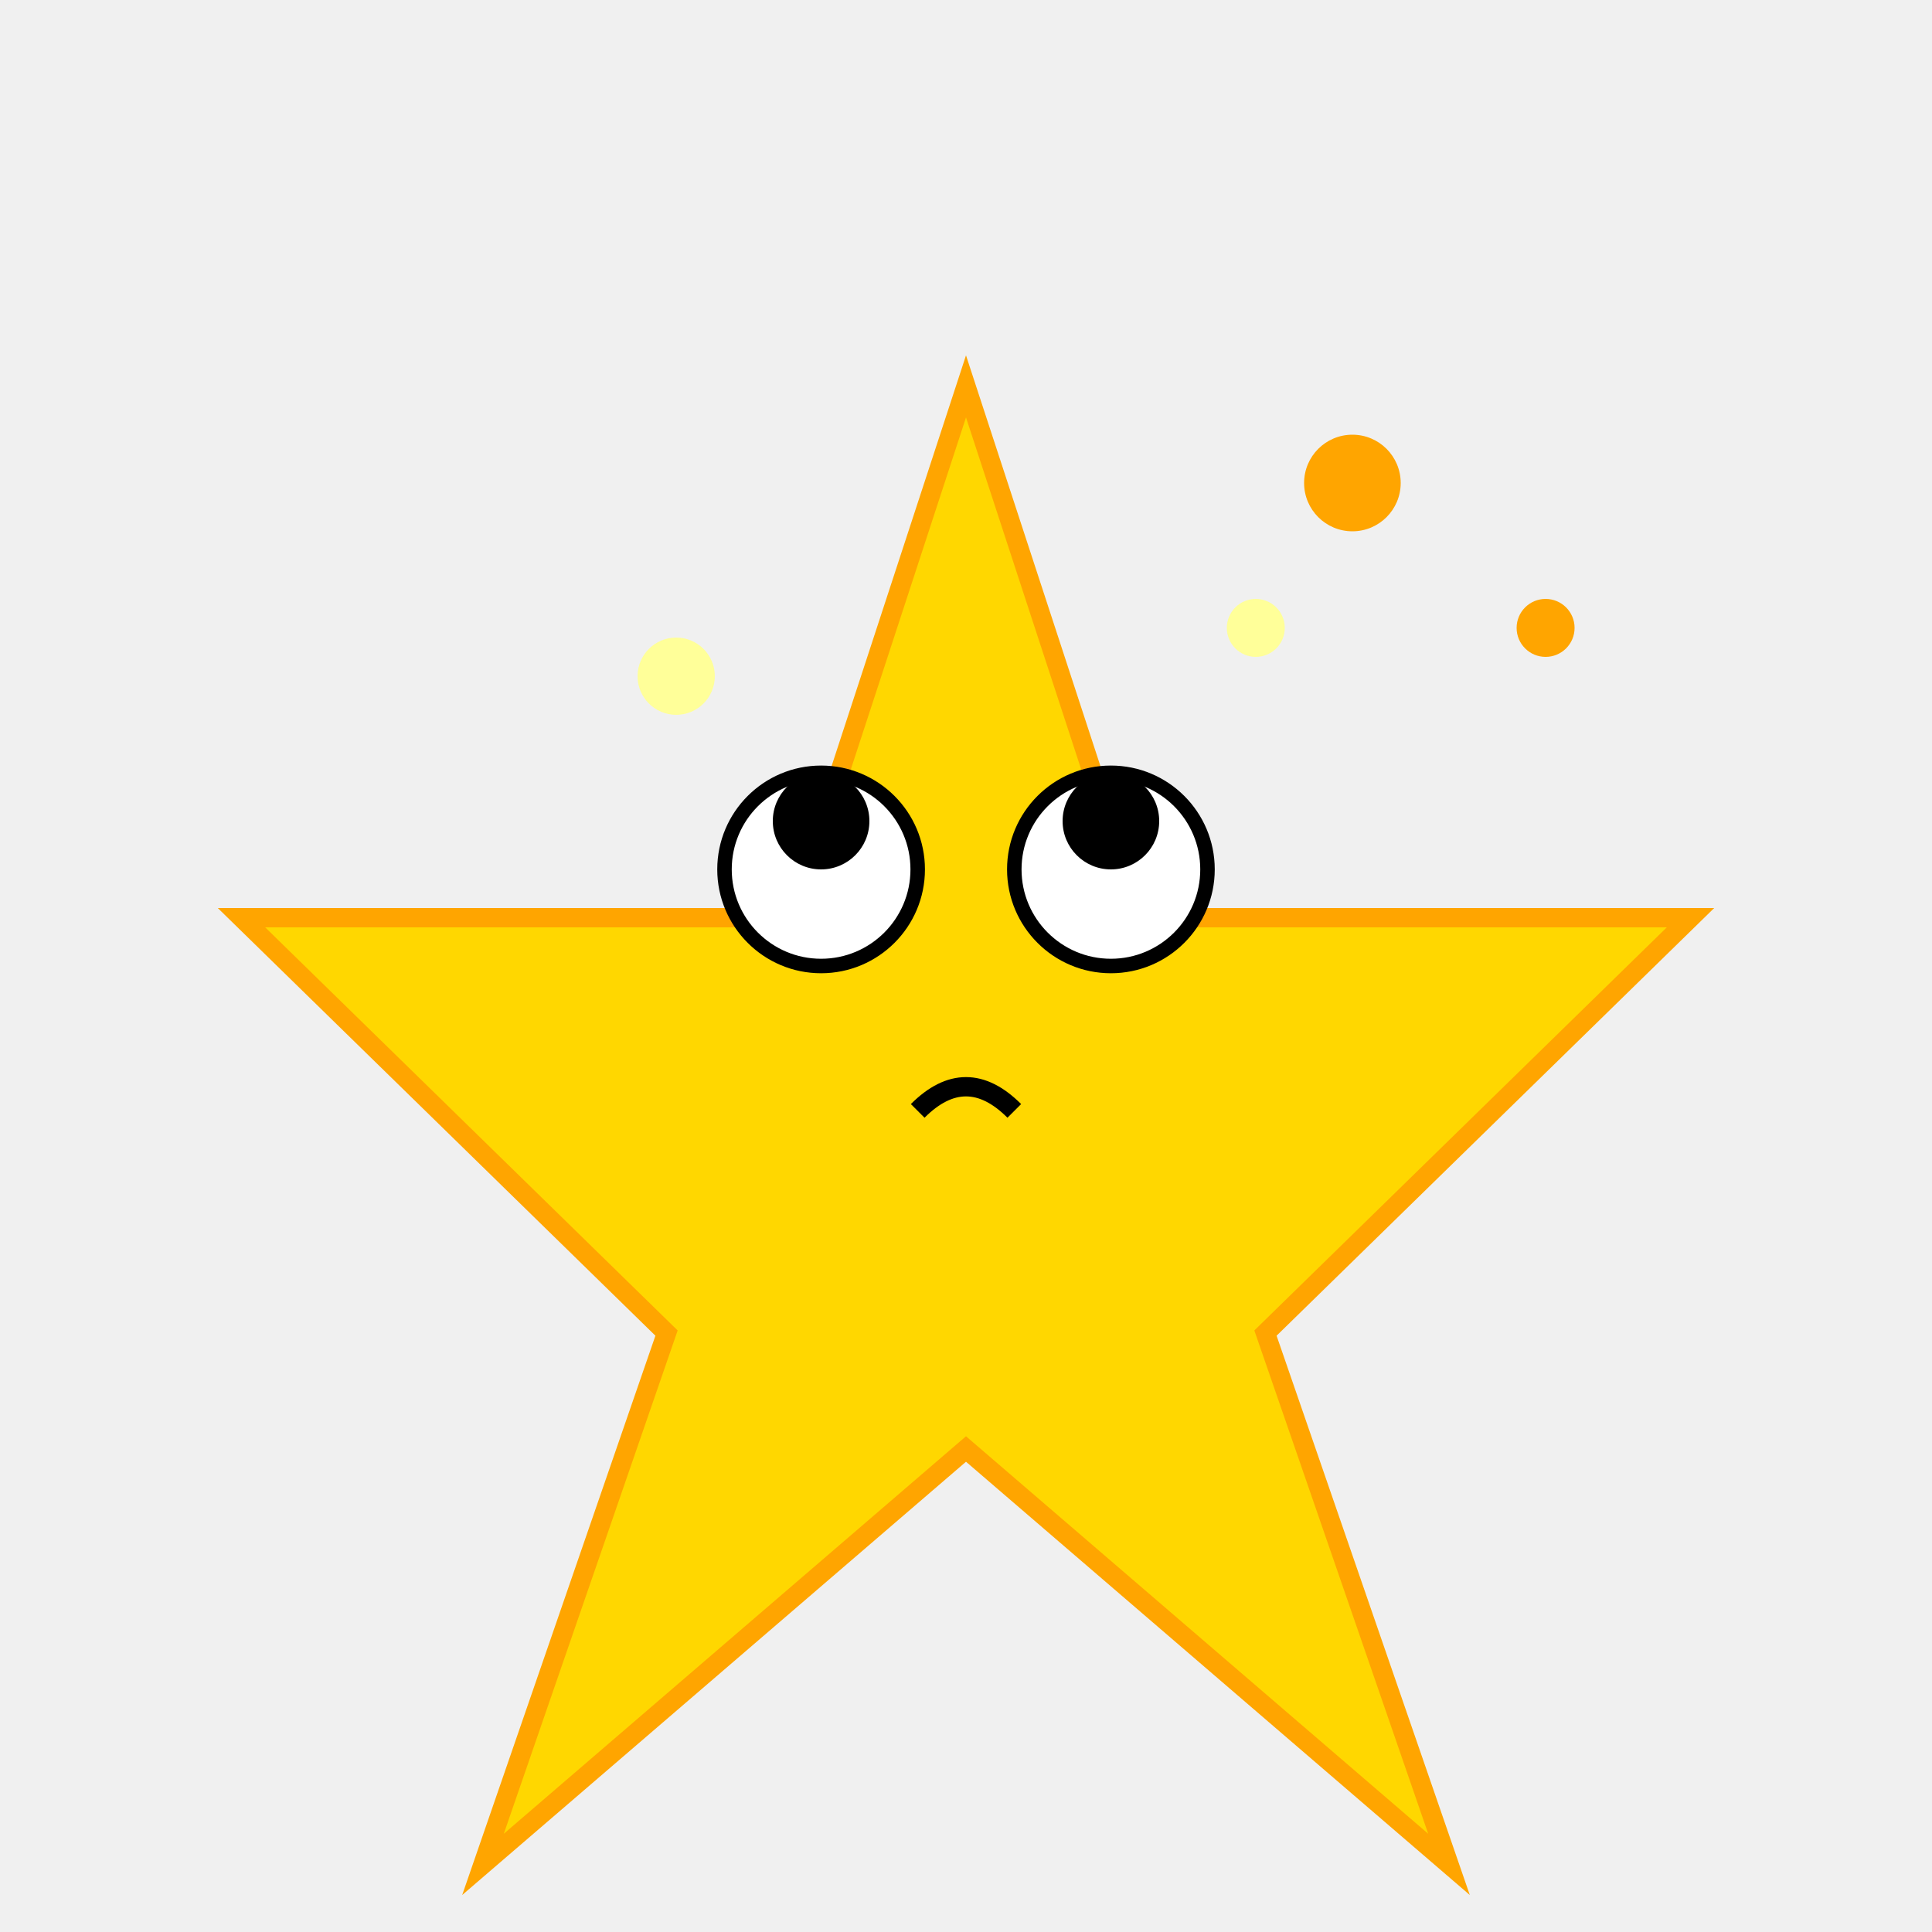
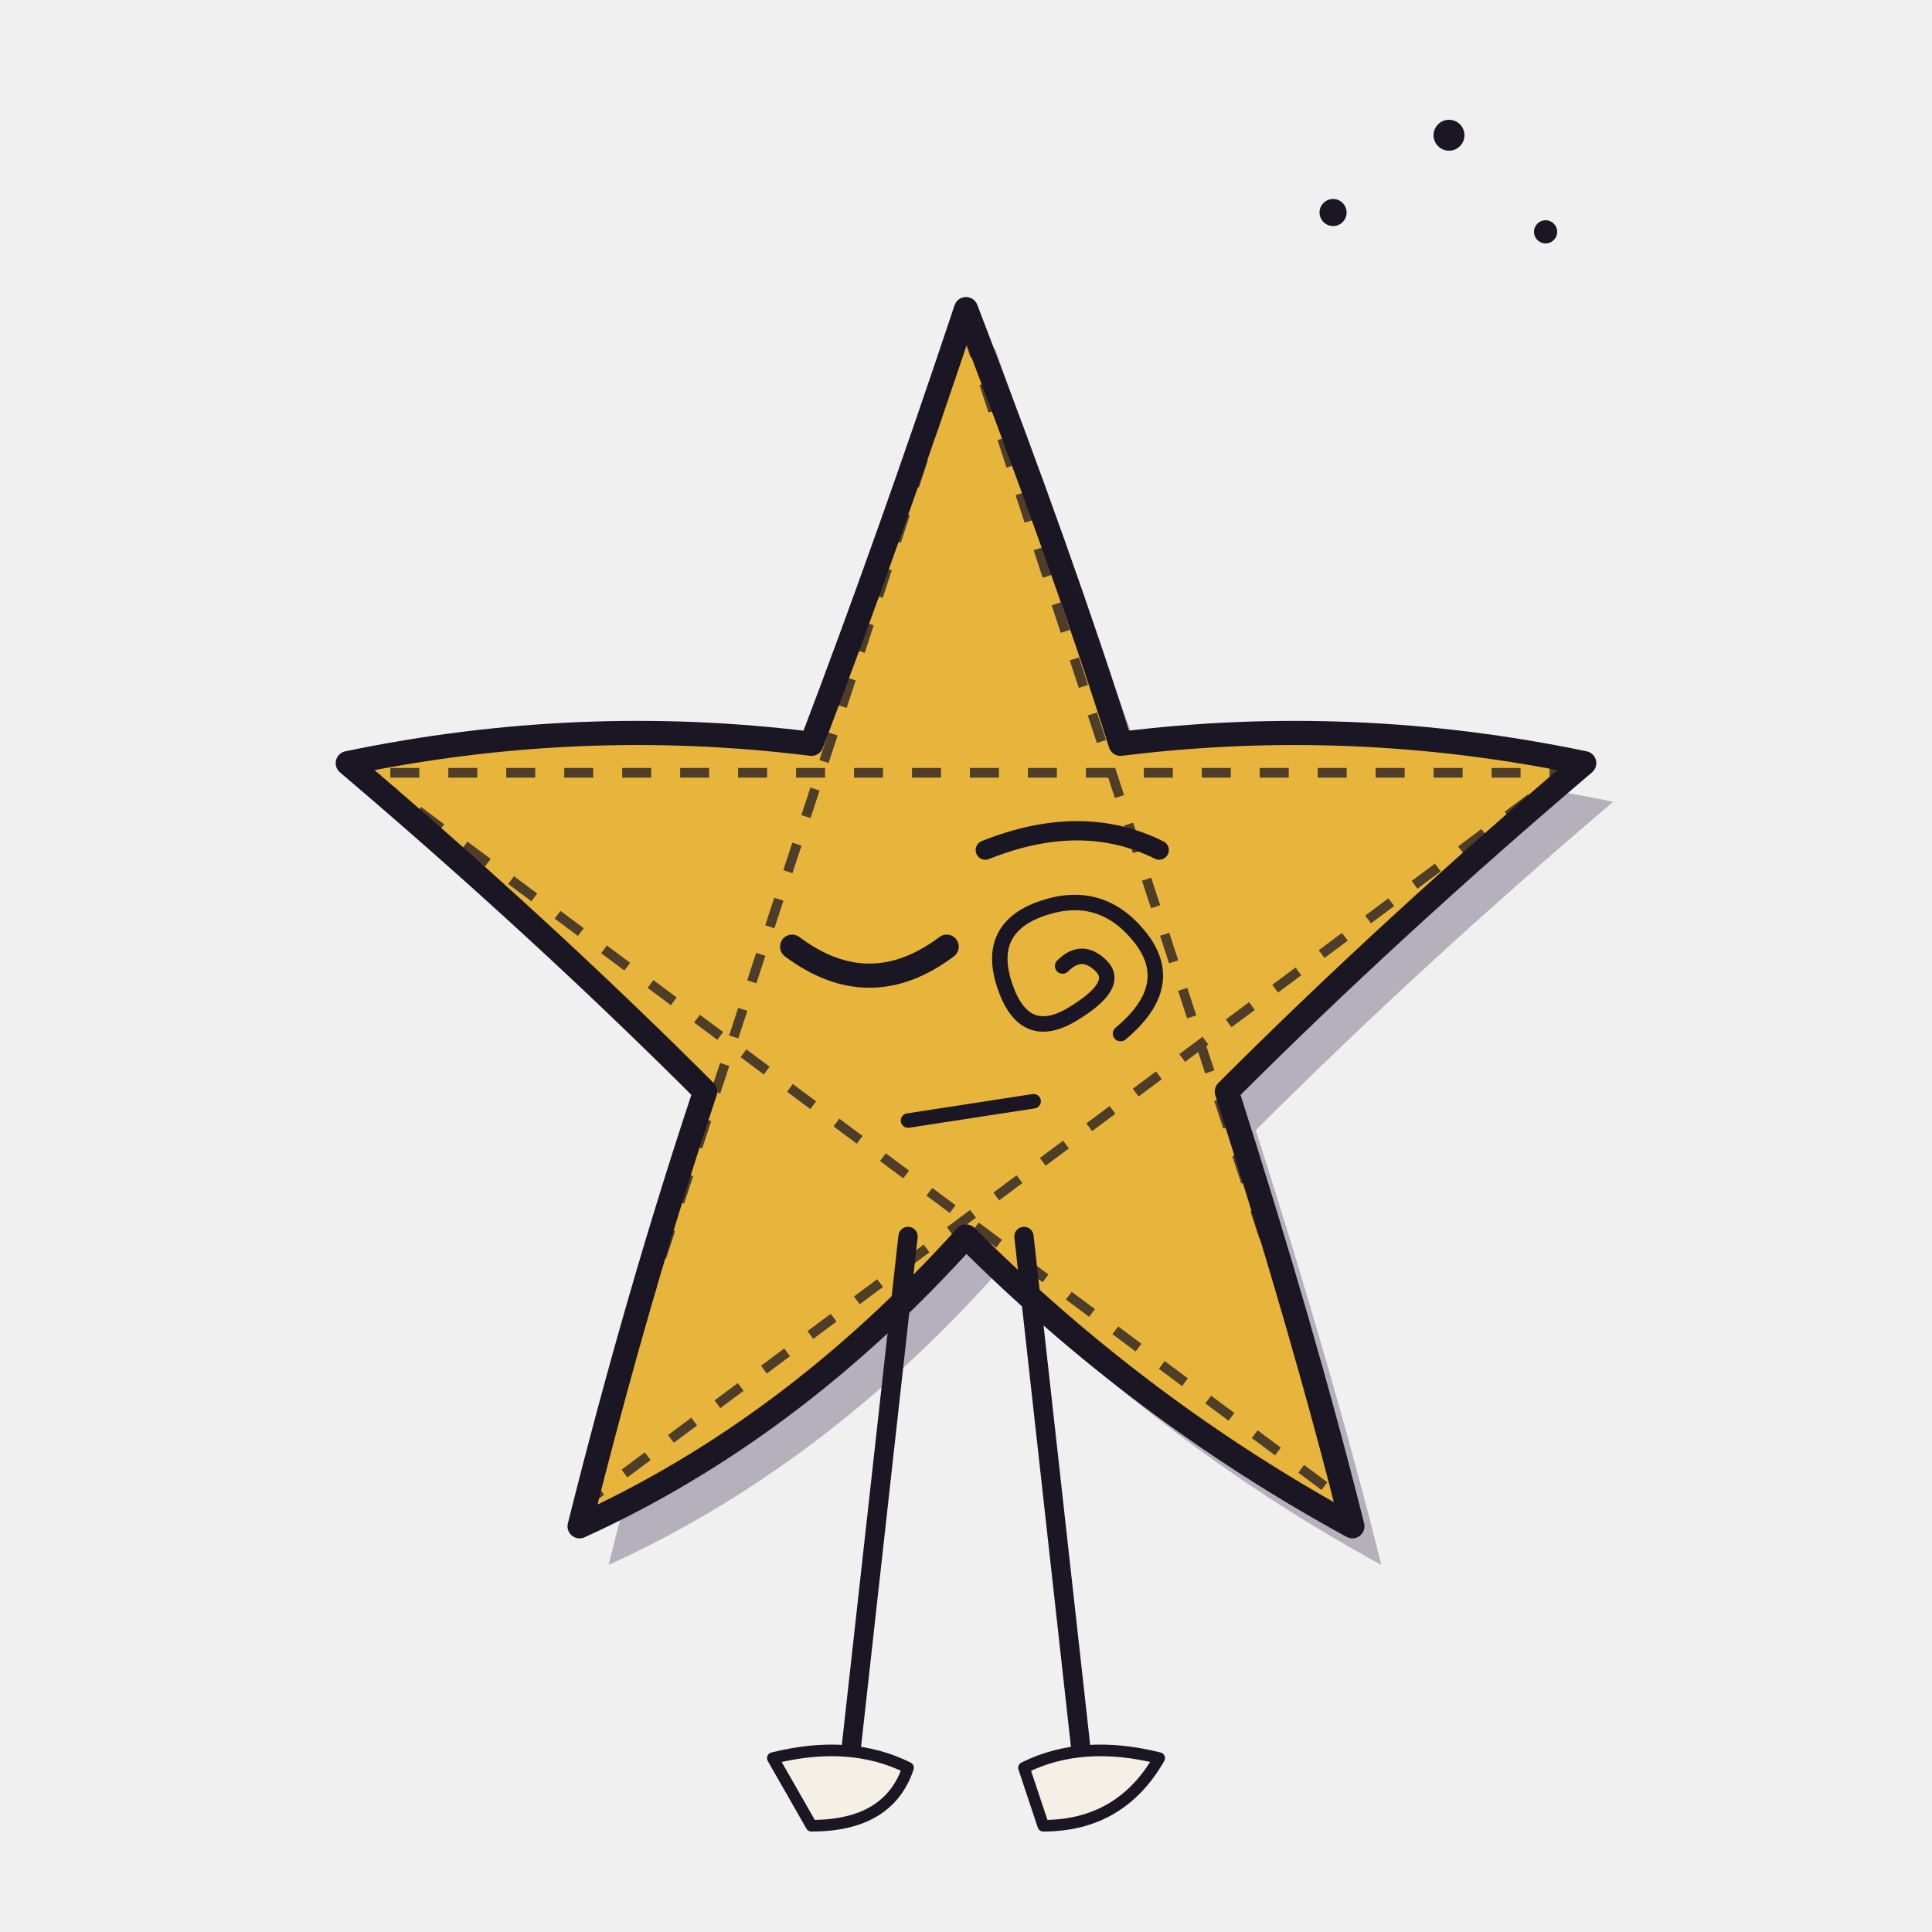
- <svg xmlns="http://www.w3.org/2000/svg" viewBox="0 0 200 200" role="img" aria-label="Thinking Star">
+ <svg xmlns="http://www.w3.org/2000/svg" viewBox="0 0 200 200" role="img" aria-label="Star thinking">
  <defs>
    <style>
-       .star-body { fill: #FFD700; stroke: #FFA500; stroke-width: 2; }
-       .star-eye { fill: #FFFFFF; stroke: #000000; stroke-width: 1.5; }
-       .star-pupil { fill: #000000; }
-       .star-mouth { fill: none; stroke: #000000; stroke-width: 2; }
-       .star-shine { fill: #FFFF99; }
-       .thinking-dot { fill: #FFA500; }
+       .star-body{fill:#E8B53C;stroke:#1A1623;stroke-width:2.5;stroke-linecap:round;stroke-linejoin:round}
+       .star-shadow{fill:#4A3A5C;opacity:.35}
+       .star-seam{fill:none;stroke:#1A1623;stroke-width:1;stroke-dasharray:3 3;opacity:.75}
+       .star-eye{fill:none;stroke:#1A1623;stroke-width:2.5;stroke-linecap:round}
+       .star-spiral{fill:none;stroke:#1A1623;stroke-width:1.6;stroke-linecap:round}
+       .star-brow{fill:none;stroke:#1A1623;stroke-width:2;stroke-linecap:round}
+       .star-mouth{fill:none;stroke:#1A1623;stroke-width:1.5;stroke-linecap:round}
+       .star-leg{fill:none;stroke:#1A1623;stroke-width:2;stroke-linecap:round}
+       .star-foot{fill:#F5F0E6;stroke:#1A1623;stroke-width:1.2;stroke-linejoin:round}
+       .star-dot{fill:#1A1623}
    </style>
  </defs>
-   <polygon class="star-body" points="100,40 118,95 175,95 131,138 150,193 100,150 50,193 69,138 25,95 82,95" />
-   <circle class="star-eye" cx="85" cy="90" r="10" />
-   <circle class="star-pupil" cx="85" cy="85" r="5" />
-   <circle class="star-eye" cx="115" cy="90" r="10" />
-   <circle class="star-pupil" cx="115" cy="85" r="5" />
-   <path class="star-mouth" d="M 95 115 Q 100 110 105 115" />
-   <circle class="thinking-dot" cx="140" cy="50" r="5" />
-   <circle class="thinking-dot" cx="160" cy="65" r="3" />
-   <circle class="star-shine" cx="70" cy="70" r="4" />
-   <circle class="star-shine" cx="130" cy="65" r="3" />
+   <path class="star-shadow" d="M103 36Q112 62 119 81Q143 78 167 83Q147 100 130 117Q138 142 143 162Q121 150 103 132Q85 152 63 162Q69 138 76 117Q59 100 39 83Q63 78 87 81Q95 60 103 36Z" />
+   <path class="star-body" d="M100 32Q110 58 116 77Q140 74 164 79Q144 96 127 113Q135 138 140 158Q118 146 100 128Q82 148 60 158Q66 134 73 113Q56 96 36 79Q60 74 84 77Q92 56 100 32Z" />
+   <path class="star-seam" d="M100 34L140 156L38 80L162 80L60 156Z" />
+   <path class="star-leg" d="M94 128L88 182" />
+   <path class="star-leg" d="M106 128L112 182" />
+   <path class="star-foot" d="M80 182Q88 180 94 183Q92 189 84 189Z" />
+   <path class="star-foot" d="M106 183Q112 180 120 182Q116 189 108 189Z" />
+   <circle class="star-dot" cx="138" cy="22" r="1.4" />
+   <circle class="star-dot" cx="150" cy="14" r="1.6" />
+   <circle class="star-dot" cx="160" cy="24" r="1.2" />
+   <path class="star-eye" d="M82 98Q90 104 98 98" />
+   <path class="star-spiral" d="M110 100q2-2 4 0t-3 5-7-3 4-8 10 3-2 10" />
+   <path class="star-brow" d="M102 88Q112 84 120 88" />
+   <path class="star-mouth" d="M94 116L107 114" />
</svg>
